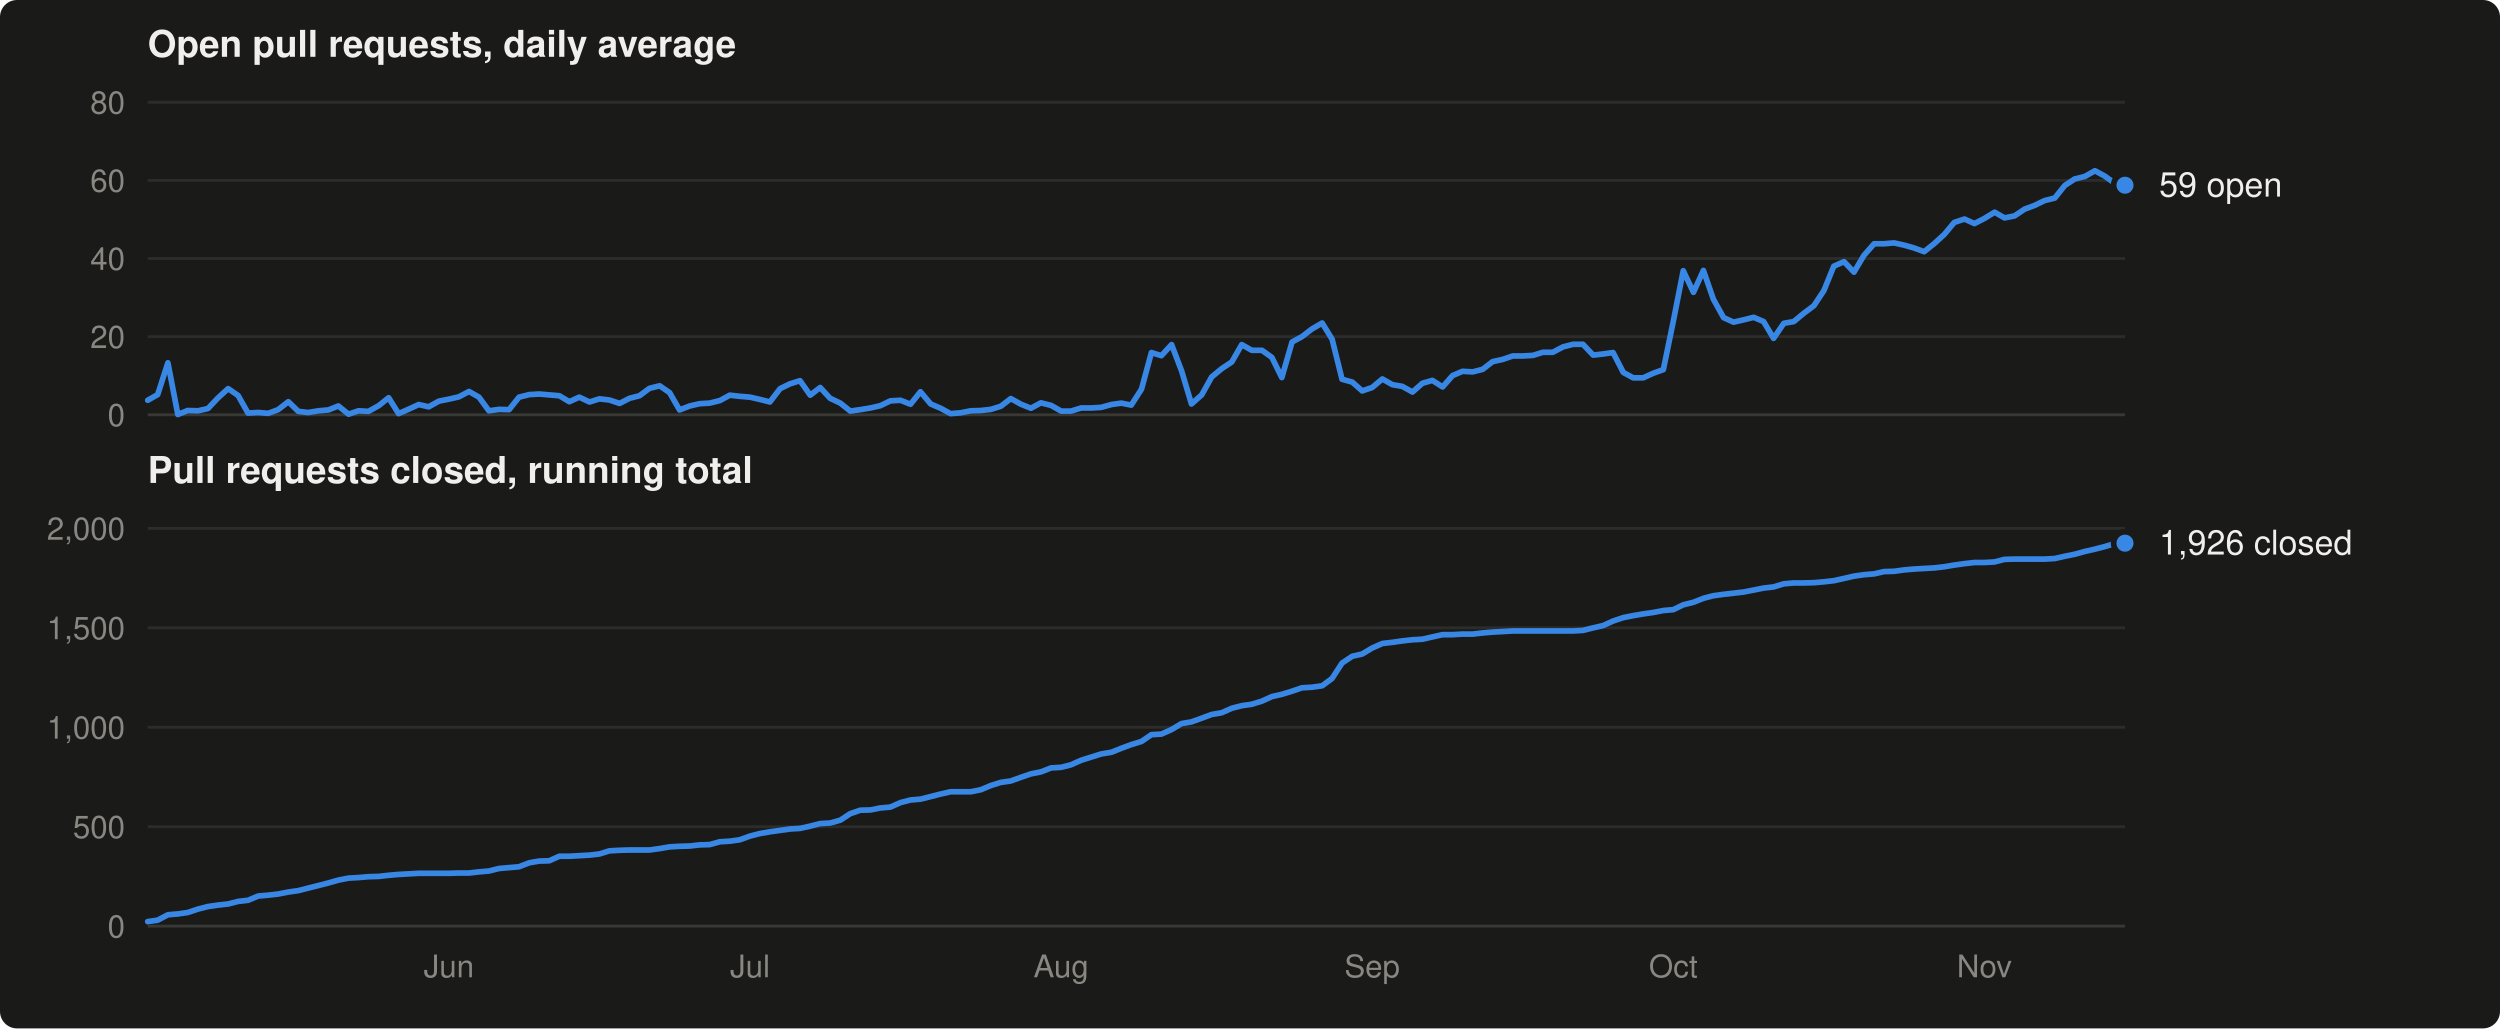
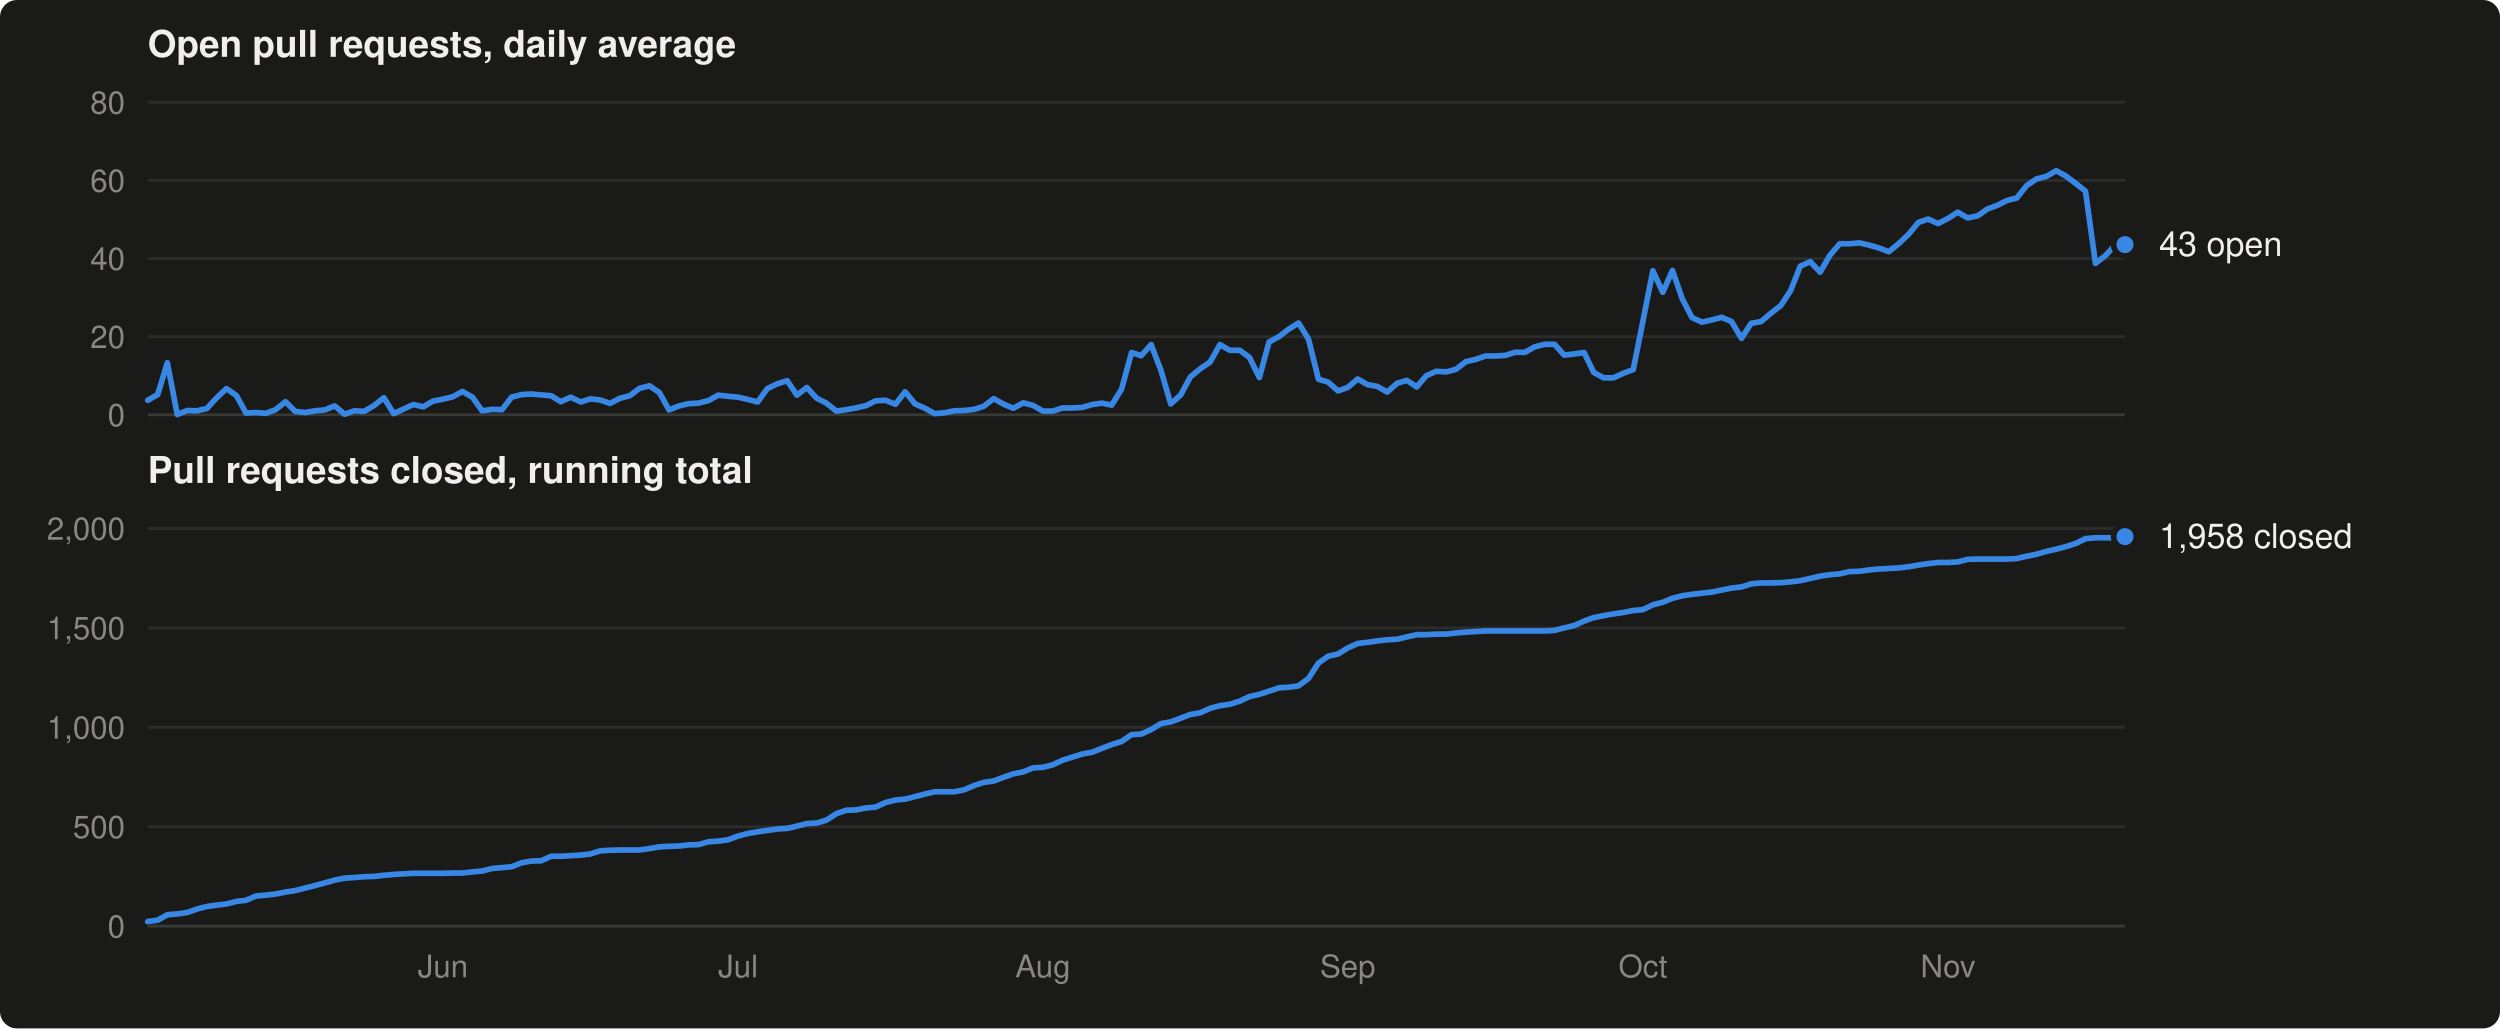
<svg xmlns="http://www.w3.org/2000/svg" width="880" height="362" viewBox="0 0 880 362" role="img" aria-labelledby="t d" font-family="-apple-system, BlinkMacSystemFont, 'Segoe UI', Helvetica, Arial, sans-serif">
  <rect width="100%" height="100%" rx="6" fill="#1a1a19" />
  <text x="52.0" y="20.0" fill="#f0efec" font-size="13" font-weight="600" text-anchor="start">Open pull requests, daily average</text>
  <line x1="52" y1="146.0" x2="748" y2="146.0" stroke="#383835" stroke-width="1" />
  <text x="44.0" y="150.0" fill="#898781" font-size="11" font-weight="400" text-anchor="end">0</text>
  <line x1="52" y1="118.5" x2="748" y2="118.5" stroke="#2c2c2a" stroke-width="1" />
  <text x="44.0" y="122.5" fill="#898781" font-size="11" font-weight="400" text-anchor="end">20</text>
  <line x1="52" y1="91.0" x2="748" y2="91.0" stroke="#2c2c2a" stroke-width="1" />
  <text x="44.0" y="95.0" fill="#898781" font-size="11" font-weight="400" text-anchor="end">40</text>
  <line x1="52" y1="63.5" x2="748" y2="63.5" stroke="#2c2c2a" stroke-width="1" />
  <text x="44.0" y="67.5" fill="#898781" font-size="11" font-weight="400" text-anchor="end">60</text>
  <line x1="52" y1="36.0" x2="748" y2="36.0" stroke="#2c2c2a" stroke-width="1" />
  <text x="44.0" y="40.0" fill="#898781" font-size="11" font-weight="400" text-anchor="end">80</text>
-   <path d="M52.0,140.9 L55.5,138.9 L59.1,127.7 L62.6,145.9 L66.1,144.5 L69.7,144.6 L73.2,143.8 L76.7,140.1 L80.3,136.8 L83.8,139.2 L87.3,145.4 L90.9,145.2 L94.4,145.5 L97.9,144.2 L101.5,141.4 L105.0,144.8 L108.5,145.2 L112.1,144.6 L115.6,144.3 L119.1,142.9 L122.7,145.8 L126.2,144.6 L129.7,144.8 L133.3,142.8 L136.8,140.0 L140.3,145.6 L143.9,144.0 L147.4,142.4 L150.9,143.2 L154.5,141.2 L158.0,140.5 L161.5,139.7 L165.1,137.8 L168.6,139.8 L172.1,144.6 L175.7,144.1 L179.2,144.2 L182.7,139.8 L186.3,138.9 L189.8,138.7 L193.3,139.0 L196.9,139.3 L200.4,141.4 L203.9,139.8 L207.5,141.5 L211.0,140.4 L214.5,140.8 L218.1,142.0 L221.6,140.2 L225.1,139.3 L228.6,136.7 L232.2,135.8 L235.7,138.2 L239.2,144.3 L242.8,142.9 L246.3,142.1 L249.8,141.9 L253.4,141.0 L256.9,139.1 L260.4,139.5 L264.0,139.8 L267.5,140.6 L271.0,141.5 L274.6,136.8 L278.1,135.1 L281.6,134.0 L285.2,139.1 L288.7,136.4 L292.2,140.2 L295.8,141.9 L299.3,144.7 L302.8,144.2 L306.4,143.6 L309.9,142.8 L313.4,141.1 L317.0,140.9 L320.5,142.3 L324.0,137.9 L327.6,142.2 L331.1,143.7 L334.6,145.6 L338.2,145.3 L341.7,144.6 L345.2,144.5 L348.8,144.1 L352.3,143.0 L355.8,140.3 L359.4,142.3 L362.9,143.7 L366.4,141.8 L370.0,142.7 L373.5,144.7 L377.0,144.7 L380.6,143.6 L384.1,143.6 L387.6,143.4 L391.2,142.4 L394.7,141.9 L398.2,142.6 L401.8,137.0 L405.3,124.1 L408.8,125.2 L412.4,121.3 L415.9,130.5 L419.4,142.2 L423.0,139.0 L426.5,132.7 L430.0,129.8 L433.6,127.4 L437.1,121.3 L440.6,123.3 L444.2,123.3 L447.7,125.8 L451.2,132.9 L454.8,120.4 L458.3,118.5 L461.8,115.8 L465.4,113.7 L468.9,119.4 L472.4,133.5 L476.0,134.5 L479.5,137.6 L483.0,136.4 L486.6,133.4 L490.1,135.4 L493.6,136.0 L497.2,138.0 L500.7,134.9 L504.2,133.9 L507.8,136.2 L511.3,132.2 L514.8,130.7 L518.4,130.9 L521.9,130.0 L525.4,127.3 L529.0,126.5 L532.5,125.3 L536.0,125.3 L539.6,125.1 L543.1,124.0 L546.6,124.0 L550.2,122.1 L553.7,121.2 L557.2,121.2 L560.8,125.0 L564.3,124.6 L567.8,124.1 L571.4,131.1 L574.9,133.0 L578.4,133.0 L581.9,131.4 L585.5,130.1 L589.0,113.1 L592.5,95.3 L596.1,102.9 L599.6,95.2 L603.1,105.3 L606.7,111.8 L610.2,113.4 L613.7,112.6 L617.3,111.7 L620.8,113.2 L624.3,119.1 L627.9,113.8 L631.4,113.2 L634.9,110.3 L638.5,107.6 L642.0,102.3 L645.5,93.7 L649.1,92.1 L652.6,95.8 L656.1,89.9 L659.7,85.8 L663.2,85.8 L666.7,85.5 L670.3,86.3 L673.8,87.3 L677.3,88.6 L680.9,85.7 L684.4,82.5 L687.9,78.3 L691.5,77.1 L695.0,78.7 L698.5,76.9 L702.1,74.7 L705.6,76.7 L709.1,76.0 L712.7,73.6 L716.2,72.3 L719.7,70.6 L723.3,69.7 L726.8,65.3 L730.3,63.0 L733.9,62.1 L737.4,60.1 L740.9,62.0 L744.5,64.6 L748.0,65.2" fill="none" stroke="#3987e5" stroke-width="2" stroke-linejoin="round" stroke-linecap="round" />
-   <circle cx="748.0" cy="65.2" r="4" fill="#3987e5" stroke="#1a1a19" stroke-width="2" />
-   <text x="760.0" y="69.2" fill="#f0efec" font-size="12" font-weight="400" text-anchor="start">59 open</text>
+   <path d="M52.0,140.9 L55.5,138.9 L58.9,127.7 L62.4,145.9 L65.9,144.5 L69.3,144.6 L72.8,143.8 L76.2,140.1 L79.7,136.8 L83.2,139.2 L86.6,145.4 L90.1,145.2 L93.6,145.5 L97.0,144.2 L100.5,141.4 L103.9,144.8 L107.4,145.2 L110.9,144.6 L114.3,144.3 L117.8,142.9 L121.3,145.8 L124.7,144.6 L128.2,144.8 L131.6,142.8 L135.1,140.0 L138.6,145.6 L142.0,144.0 L145.5,142.4 L149.0,143.2 L152.4,141.2 L155.9,140.5 L159.3,139.7 L162.8,137.8 L166.3,139.8 L169.7,144.6 L173.2,144.1 L176.7,144.2 L180.1,139.8 L183.6,138.9 L187.0,138.7 L190.5,139.0 L194.0,139.3 L197.4,141.4 L200.9,139.8 L204.4,141.5 L207.8,140.4 L211.3,140.8 L214.7,142.0 L218.2,140.2 L221.7,139.3 L225.1,136.7 L228.6,135.8 L232.1,138.2 L235.5,144.3 L239.0,142.9 L242.4,142.1 L245.9,141.9 L249.4,141.0 L252.8,139.1 L256.3,139.5 L259.8,139.8 L263.2,140.6 L266.7,141.5 L270.1,136.8 L273.6,135.1 L277.1,134.0 L280.5,139.1 L284.0,136.4 L287.5,140.2 L290.9,141.9 L294.4,144.7 L297.9,144.2 L301.3,143.6 L304.8,142.8 L308.2,141.1 L311.7,140.9 L315.2,142.3 L318.6,137.9 L322.1,142.2 L325.6,143.7 L329.0,145.6 L332.5,145.3 L335.9,144.6 L339.4,144.5 L342.9,144.1 L346.3,143.0 L349.8,140.3 L353.3,142.3 L356.7,143.7 L360.2,141.8 L363.6,142.7 L367.1,144.7 L370.6,144.7 L374.0,143.6 L377.5,143.6 L381.0,143.4 L384.4,142.4 L387.9,141.9 L391.3,142.6 L394.8,137.0 L398.3,124.1 L401.7,125.2 L405.2,121.3 L408.7,130.5 L412.1,142.2 L415.6,139.0 L419.0,132.7 L422.5,129.8 L426.0,127.4 L429.4,121.3 L432.9,123.3 L436.4,123.3 L439.8,125.8 L443.3,132.9 L446.7,120.4 L450.2,118.5 L453.7,115.8 L457.1,113.7 L460.6,119.4 L464.1,133.5 L467.5,134.5 L471.0,137.6 L474.4,136.4 L477.9,133.4 L481.4,135.4 L484.8,136.0 L488.3,138.0 L491.8,134.9 L495.2,133.9 L498.7,136.2 L502.1,132.2 L505.6,130.7 L509.1,130.9 L512.5,130.0 L516.0,127.3 L519.5,126.5 L522.9,125.3 L526.4,125.3 L529.9,125.1 L533.3,124.0 L536.8,124.0 L540.2,122.1 L543.7,121.2 L547.2,121.2 L550.6,125.0 L554.1,124.6 L557.6,124.1 L561.0,131.1 L564.5,133.0 L567.9,133.0 L571.4,131.4 L574.9,130.1 L578.3,113.1 L581.8,95.3 L585.3,102.9 L588.7,95.2 L592.2,105.3 L595.6,111.8 L599.1,113.4 L602.6,112.6 L606.0,111.7 L609.5,113.2 L613.0,119.1 L616.4,113.8 L619.9,113.2 L623.3,110.3 L626.8,107.6 L630.3,102.3 L633.7,93.7 L637.2,92.1 L640.7,95.8 L644.1,89.9 L647.6,85.8 L651.0,85.8 L654.5,85.5 L658.0,86.3 L661.4,87.3 L664.9,88.6 L668.4,85.7 L671.8,82.5 L675.3,78.3 L678.7,77.1 L682.2,78.7 L685.7,76.9 L689.1,74.7 L692.6,76.7 L696.1,76.0 L699.5,73.6 L703.0,72.3 L706.4,70.6 L709.9,69.7 L713.4,65.3 L716.8,63.0 L720.3,62.1 L723.8,60.1 L727.2,62.0 L730.7,64.6 L734.1,67.3 L737.6,92.7 L741.1,90.0 L744.5,86.3 L748.0,86.1" fill="none" stroke="#3987e5" stroke-width="2" stroke-linejoin="round" stroke-linecap="round" />
+   <circle cx="748.0" cy="86.1" r="4" fill="#3987e5" stroke="#1a1a19" stroke-width="2" />
+   <text x="760.0" y="90.1" fill="#f0efec" font-size="12" font-weight="400" text-anchor="start">43 open</text>
  <text x="52.0" y="170.0" fill="#f0efec" font-size="13" font-weight="600" text-anchor="start">Pull requests closed, running total</text>
  <line x1="52" y1="326.0" x2="748" y2="326.0" stroke="#383835" stroke-width="1" />
  <text x="44.0" y="330.0" fill="#898781" font-size="11" font-weight="400" text-anchor="end">0</text>
  <line x1="52" y1="291.0" x2="748" y2="291.0" stroke="#2c2c2a" stroke-width="1" />
  <text x="44.0" y="295.0" fill="#898781" font-size="11" font-weight="400" text-anchor="end">500</text>
  <line x1="52" y1="256.0" x2="748" y2="256.0" stroke="#2c2c2a" stroke-width="1" />
  <text x="44.0" y="260.0" fill="#898781" font-size="11" font-weight="400" text-anchor="end">1,000</text>
  <line x1="52" y1="221.0" x2="748" y2="221.0" stroke="#2c2c2a" stroke-width="1" />
  <text x="44.0" y="225.0" fill="#898781" font-size="11" font-weight="400" text-anchor="end">1,500</text>
  <line x1="52" y1="186.0" x2="748" y2="186.0" stroke="#2c2c2a" stroke-width="1" />
  <text x="44.0" y="190.0" fill="#898781" font-size="11" font-weight="400" text-anchor="end">2,000</text>
-   <path d="M52.0,324.4 L55.5,323.9 L59.1,322.0 L62.6,321.7 L66.1,321.2 L69.7,320.0 L73.2,319.1 L76.7,318.6 L80.3,318.2 L83.8,317.3 L87.3,316.9 L90.9,315.4 L94.4,315.1 L97.9,314.7 L101.5,314.0 L105.0,313.5 L108.5,312.6 L112.1,311.7 L115.6,310.8 L119.1,309.8 L122.7,309.1 L126.2,308.9 L129.7,308.6 L133.3,308.5 L136.8,308.1 L140.3,307.8 L143.9,307.6 L147.4,307.4 L150.9,307.4 L154.5,307.4 L158.0,307.4 L161.5,307.3 L165.1,307.3 L168.6,306.9 L172.1,306.6 L175.7,305.7 L179.2,305.4 L182.7,305.1 L186.3,303.7 L189.8,303.1 L193.3,303.0 L196.9,301.4 L200.4,301.4 L203.9,301.2 L207.5,301.0 L211.0,300.6 L214.5,299.5 L218.1,299.3 L221.6,299.2 L225.1,299.2 L228.6,299.2 L232.2,298.7 L235.7,298.1 L239.2,297.9 L242.8,297.8 L246.3,297.4 L249.8,297.3 L253.4,296.3 L256.9,296.1 L260.4,295.6 L264.0,294.3 L267.5,293.4 L271.0,292.8 L274.6,292.3 L278.1,291.8 L281.6,291.6 L285.2,290.8 L288.7,289.9 L292.2,289.7 L295.8,288.7 L299.3,286.4 L302.8,285.2 L306.4,285.1 L309.9,284.4 L313.4,284.1 L317.0,282.5 L320.5,281.6 L324.0,281.3 L327.6,280.4 L331.1,279.5 L334.6,278.7 L338.2,278.7 L341.7,278.7 L345.2,278.0 L348.8,276.5 L352.3,275.4 L355.8,274.9 L359.4,273.6 L362.9,272.4 L366.4,271.7 L370.0,270.3 L373.5,270.1 L377.0,269.2 L380.6,267.6 L384.1,266.5 L387.6,265.4 L391.2,264.8 L394.7,263.4 L398.2,262.1 L401.8,261.0 L405.3,258.6 L408.8,258.4 L412.4,256.8 L415.9,254.7 L419.4,254.1 L423.0,252.8 L426.5,251.5 L430.0,250.9 L433.6,249.3 L437.1,248.4 L440.6,247.9 L444.2,246.8 L447.7,245.2 L451.2,244.4 L454.8,243.3 L458.3,242.1 L461.8,241.9 L465.4,241.4 L468.9,238.8 L472.4,233.4 L476.0,231.0 L479.5,230.2 L483.0,228.1 L486.6,226.5 L490.1,226.1 L493.6,225.6 L497.2,225.2 L500.7,225.0 L504.2,224.2 L507.8,223.4 L511.3,223.4 L514.8,223.2 L518.4,223.2 L521.9,222.8 L525.4,222.5 L529.0,222.3 L532.5,222.1 L536.0,222.1 L539.6,222.1 L543.1,222.1 L546.6,222.1 L550.2,222.1 L553.7,222.1 L557.2,221.9 L560.8,221.0 L564.3,220.2 L567.8,218.6 L571.4,217.4 L574.9,216.7 L578.4,216.1 L581.9,215.6 L585.5,214.9 L589.0,214.6 L592.5,212.9 L596.1,212.0 L599.6,210.6 L603.1,209.7 L606.7,209.2 L610.2,208.8 L613.7,208.4 L617.3,207.7 L620.8,207.0 L624.3,206.6 L627.9,205.5 L631.4,205.2 L634.9,205.2 L638.5,205.1 L642.0,204.8 L645.5,204.4 L649.1,203.6 L652.6,202.8 L656.1,202.3 L659.7,202.0 L663.2,201.2 L666.7,201.1 L670.3,200.6 L673.8,200.3 L677.3,200.1 L680.9,199.9 L684.4,199.5 L687.9,198.9 L691.5,198.4 L695.0,198.0 L698.5,198.0 L702.1,197.8 L705.6,196.9 L709.1,196.8 L712.7,196.8 L716.2,196.8 L719.7,196.8 L723.3,196.6 L726.8,195.8 L730.3,195.1 L733.9,194.1 L737.4,193.3 L740.9,192.4 L744.5,191.3 L748.0,191.2" fill="none" stroke="#3987e5" stroke-width="2" stroke-linejoin="round" stroke-linecap="round" />
-   <circle cx="748.0" cy="191.2" r="4" fill="#3987e5" stroke="#1a1a19" stroke-width="2" />
-   <text x="760.0" y="195.2" fill="#f0efec" font-size="12" font-weight="400" text-anchor="start">1,926 closed</text>
-   <text x="158.0" y="344.0" fill="#898781" font-size="11" font-weight="400" text-anchor="middle">Jun</text>
-   <text x="264.0" y="344.0" fill="#898781" font-size="11" font-weight="400" text-anchor="middle">Jul</text>
-   <text x="373.5" y="344.0" fill="#898781" font-size="11" font-weight="400" text-anchor="middle">Aug</text>
-   <text x="483.0" y="344.0" fill="#898781" font-size="11" font-weight="400" text-anchor="middle">Sep</text>
-   <text x="589.0" y="344.0" fill="#898781" font-size="11" font-weight="400" text-anchor="middle">Oct</text>
-   <text x="698.5" y="344.0" fill="#898781" font-size="11" font-weight="400" text-anchor="middle">Nov</text>
+   <path d="M52.0,324.4 L55.5,323.9 L58.9,322.0 L62.4,321.7 L65.9,321.2 L69.3,320.0 L72.8,319.1 L76.2,318.6 L79.7,318.2 L83.2,317.3 L86.6,316.9 L90.1,315.4 L93.6,315.1 L97.0,314.7 L100.5,314.0 L103.9,313.5 L107.4,312.6 L110.9,311.7 L114.3,310.8 L117.8,309.8 L121.3,309.1 L124.7,308.9 L128.2,308.6 L131.6,308.5 L135.1,308.1 L138.6,307.8 L142.0,307.6 L145.5,307.4 L149.0,307.4 L152.4,307.4 L155.9,307.4 L159.3,307.3 L162.8,307.3 L166.3,306.9 L169.7,306.6 L173.2,305.7 L176.7,305.4 L180.1,305.1 L183.6,303.7 L187.0,303.1 L190.5,303.0 L194.0,301.4 L197.4,301.4 L200.9,301.2 L204.4,301.0 L207.8,300.6 L211.3,299.5 L214.7,299.3 L218.2,299.2 L221.7,299.2 L225.1,299.2 L228.6,298.7 L232.1,298.1 L235.5,297.9 L239.0,297.8 L242.4,297.4 L245.9,297.3 L249.4,296.3 L252.8,296.1 L256.3,295.6 L259.8,294.3 L263.2,293.4 L266.7,292.8 L270.1,292.3 L273.6,291.8 L277.1,291.6 L280.5,290.8 L284.0,289.9 L287.5,289.7 L290.9,288.7 L294.4,286.4 L297.9,285.2 L301.3,285.1 L304.8,284.4 L308.2,284.1 L311.7,282.5 L315.2,281.6 L318.6,281.3 L322.1,280.4 L325.6,279.5 L329.0,278.7 L332.5,278.7 L335.9,278.7 L339.4,278.0 L342.9,276.5 L346.3,275.4 L349.8,274.9 L353.3,273.6 L356.7,272.4 L360.2,271.7 L363.6,270.3 L367.1,270.1 L370.6,269.2 L374.0,267.6 L377.5,266.5 L381.0,265.4 L384.4,264.8 L387.9,263.4 L391.3,262.1 L394.8,261.0 L398.3,258.6 L401.7,258.4 L405.2,256.8 L408.7,254.7 L412.1,254.1 L415.6,252.8 L419.0,251.5 L422.5,250.9 L426.0,249.3 L429.4,248.4 L432.9,247.9 L436.4,246.8 L439.8,245.2 L443.3,244.4 L446.7,243.3 L450.2,242.1 L453.7,241.9 L457.1,241.4 L460.6,238.8 L464.1,233.4 L467.5,231.0 L471.0,230.2 L474.4,228.1 L477.9,226.5 L481.4,226.1 L484.8,225.6 L488.3,225.2 L491.8,225.0 L495.2,224.2 L498.7,223.4 L502.1,223.4 L505.6,223.2 L509.1,223.2 L512.5,222.8 L516.0,222.5 L519.5,222.3 L522.9,222.1 L526.4,222.1 L529.9,222.1 L533.3,222.1 L536.8,222.1 L540.2,222.1 L543.7,222.1 L547.2,221.9 L550.6,221.0 L554.1,220.2 L557.6,218.6 L561.0,217.4 L564.5,216.7 L567.9,216.1 L571.4,215.6 L574.9,214.9 L578.3,214.6 L581.8,212.9 L585.3,212.0 L588.7,210.6 L592.2,209.7 L595.6,209.2 L599.1,208.8 L602.6,208.4 L606.0,207.7 L609.5,207.0 L613.0,206.6 L616.4,205.5 L619.9,205.2 L623.3,205.2 L626.8,205.1 L630.3,204.8 L633.7,204.4 L637.2,203.6 L640.7,202.8 L644.1,202.3 L647.6,202.0 L651.0,201.2 L654.5,201.1 L658.0,200.6 L661.4,200.3 L664.9,200.1 L668.4,199.9 L671.8,199.5 L675.3,198.9 L678.7,198.4 L682.2,198.0 L685.7,198.0 L689.1,197.8 L692.6,196.9 L696.1,196.8 L699.5,196.8 L703.0,196.8 L706.4,196.8 L709.9,196.6 L713.4,195.8 L716.8,195.1 L720.3,194.1 L723.8,193.3 L727.2,192.4 L730.7,191.3 L734.1,189.6 L737.6,189.3 L741.1,189.3 L744.5,189.3 L748.0,188.9" fill="none" stroke="#3987e5" stroke-width="2" stroke-linejoin="round" stroke-linecap="round" />
+   <circle cx="748.0" cy="188.9" r="4" fill="#3987e5" stroke="#1a1a19" stroke-width="2" />
+   <text x="760.0" y="192.9" fill="#f0efec" font-size="12" font-weight="400" text-anchor="start">1,958 closed</text>
+   <text x="155.9" y="344.0" fill="#898781" font-size="11" font-weight="400" text-anchor="middle">Jun</text>
+   <text x="259.8" y="344.0" fill="#898781" font-size="11" font-weight="400" text-anchor="middle">Jul</text>
+   <text x="367.1" y="344.0" fill="#898781" font-size="11" font-weight="400" text-anchor="middle">Aug</text>
+   <text x="474.4" y="344.0" fill="#898781" font-size="11" font-weight="400" text-anchor="middle">Sep</text>
+   <text x="578.3" y="344.0" fill="#898781" font-size="11" font-weight="400" text-anchor="middle">Oct</text>
+   <text x="685.7" y="344.0" fill="#898781" font-size="11" font-weight="400" text-anchor="middle">Nov</text>
</svg>
